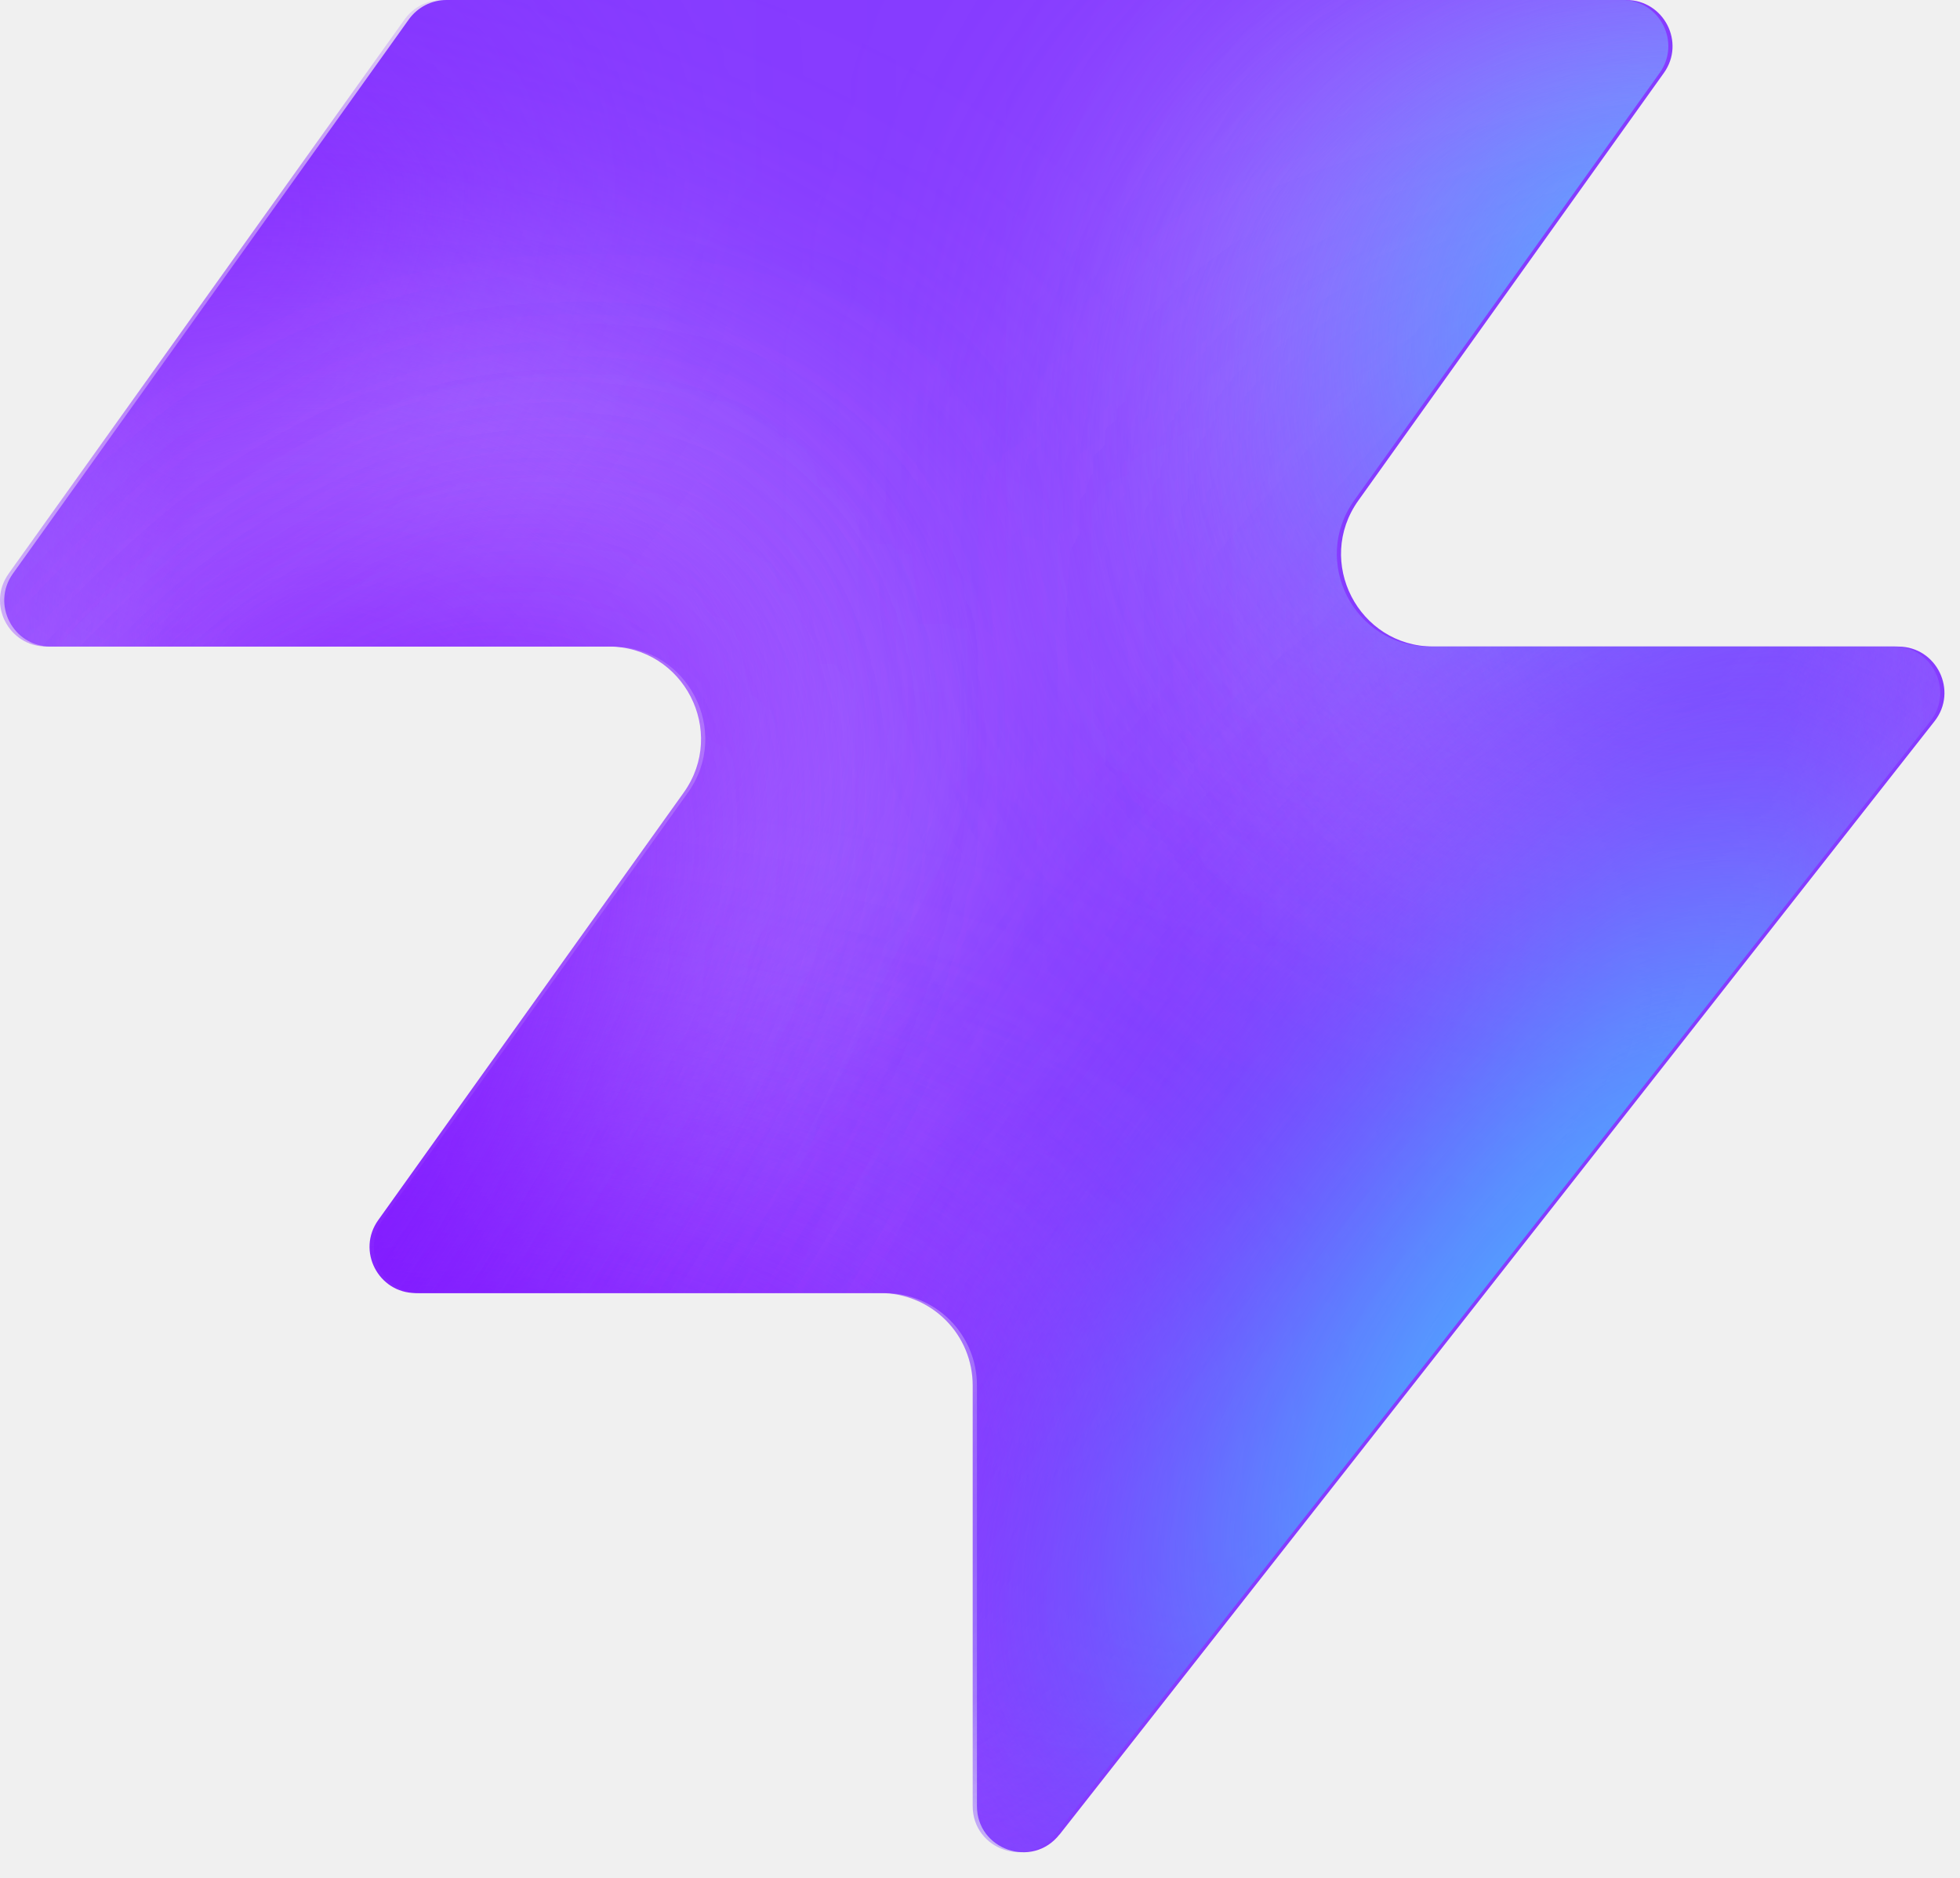
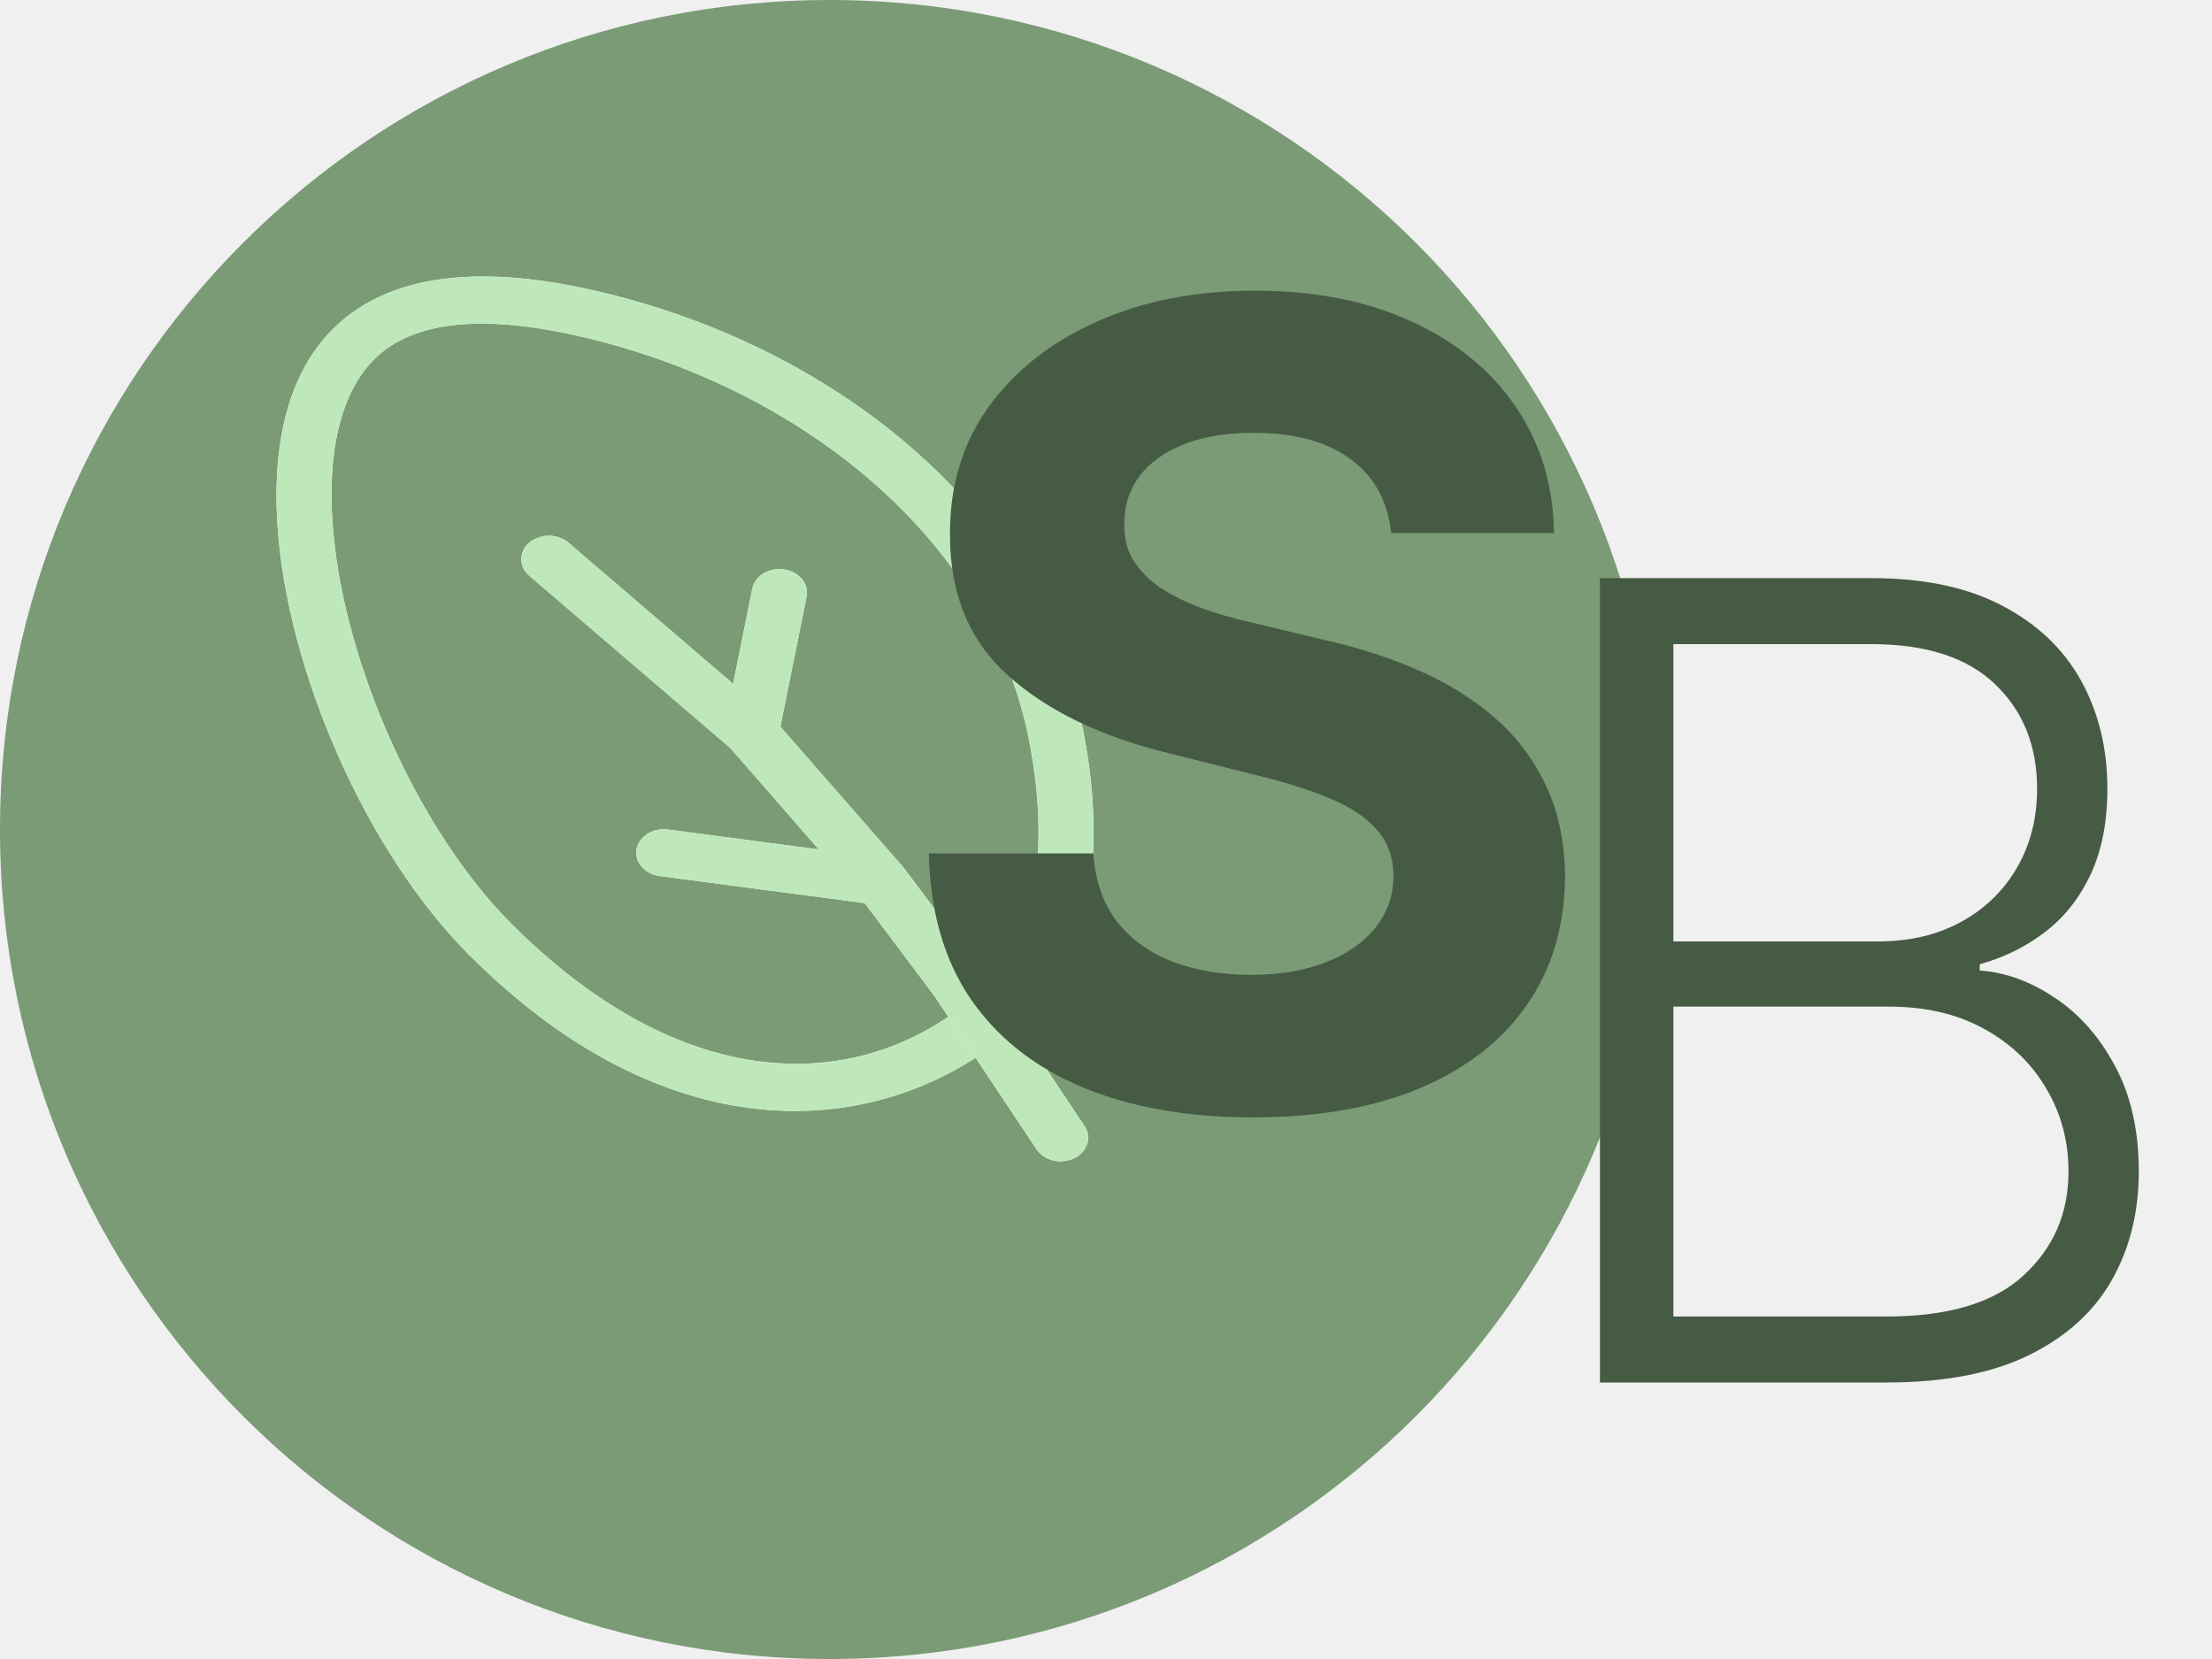
- <svg xmlns="http://www.w3.org/2000/svg" width="48" height="46" fill="none" viewBox="0 0 48 46">
-   <path fill="#863bff" d="M25.946 44.938c-.664.845-2.021.375-2.021-.698V33.937a2.26 2.26 0 0 0-2.262-2.262H10.287c-.92 0-1.456-1.04-.92-1.788l7.48-10.471c1.07-1.497 0-3.578-1.842-3.578H1.237c-.92 0-1.456-1.04-.92-1.788L10.013.474c.214-.297.556-.474.92-.474h28.894c.92 0 1.456 1.04.92 1.788l-7.48 10.471c-1.07 1.498 0 3.579 1.842 3.579h11.377c.943 0 1.473 1.088.89 1.83L25.947 44.94z" style="fill:#863bff;fill:color(display-p3 .525 .23 1);fill-opacity:1" />
-   <mask id="a" width="48" height="46" x="0" y="0" maskUnits="userSpaceOnUse" style="mask-type:alpha">
-     <path fill="#000" d="M25.842 44.938c-.664.844-2.021.375-2.021-.698V33.937a2.26 2.26 0 0 0-2.262-2.262H10.183c-.92 0-1.456-1.04-.92-1.788l7.48-10.471c1.07-1.498 0-3.579-1.842-3.579H1.133c-.92 0-1.456-1.04-.92-1.787L9.91.473c.214-.297.556-.474.92-.474h28.894c.92 0 1.456 1.04.92 1.788l-7.48 10.471c-1.07 1.498 0 3.578 1.842 3.578h11.377c.943 0 1.473 1.088.89 1.832L25.843 44.94z" style="fill:#000;fill-opacity:1" />
+ <svg xmlns="http://www.w3.org/2000/svg" width="40" height="30" viewBox="0 0 40 30" fill="none">
+   <circle cx="15" cy="15" r="15" fill="#7A9B76" />
+   <mask id="path-2-inside-1_69_509" fill="white">
+     <path fill-rule="evenodd" clip-rule="evenodd" d="M6.318 11.263C6.844 13.306 7.952 15.41 9.249 16.706C11.022 18.48 12.743 19.177 14.205 19.233C15.661 19.289 16.954 18.71 17.901 17.761C18.328 17.333 18.602 16.714 18.717 15.945C18.833 15.178 18.786 14.295 18.608 13.38C17.925 9.881 14.668 7.099 10.648 6.12C8.864 5.686 7.504 5.757 6.76 6.503C6.345 6.92 6.089 7.574 6.016 8.421C5.945 9.263 6.056 10.244 6.318 11.263ZM5.024 8.38C5.104 7.442 5.395 6.576 6.011 5.958C7.19 4.776 9.134 4.858 10.941 5.299C15.27 6.352 18.836 9.358 19.589 13.22C19.779 14.193 19.836 15.161 19.704 16.033C19.574 16.9 19.252 17.704 18.65 18.307C18.063 18.901 17.358 19.366 16.581 19.672C15.803 19.978 14.971 20.119 14.136 20.085C12.324 20.016 10.373 19.157 8.487 17.271C7.062 15.845 5.897 13.604 5.346 11.466C5.07 10.394 4.943 9.326 5.024 8.38Z" />
  </mask>
-   <g mask="url(#a)">
-     <g filter="url(#b)">
-       <ellipse cx="5.508" cy="14.704" fill="#ede6ff" rx="5.508" ry="14.704" style="fill:#ede6ff;fill:color(display-p3 .927 .903 1);fill-opacity:1" transform="matrix(.00324 1 1 -.00324 -4.47 31.516)" />
-     </g>
-     <g filter="url(#c)">
-       <ellipse cx="10.399" cy="29.851" fill="#ede6ff" rx="10.399" ry="29.851" style="fill:#ede6ff;fill:color(display-p3 .927 .903 1);fill-opacity:1" transform="matrix(.00324 1 1 -.00324 -39.328 7.883)" />
-     </g>
-     <g filter="url(#d)">
-       <ellipse cx="5.508" cy="30.487" fill="#7e14ff" rx="5.508" ry="30.487" style="fill:#7e14ff;fill:color(display-p3 .492 .077 1);fill-opacity:1" transform="rotate(89.814 -25.913 -14.639)scale(1 -1)" />
-     </g>
-     <g filter="url(#e)">
-       <ellipse cx="5.508" cy="30.599" fill="#7e14ff" rx="5.508" ry="30.599" style="fill:#7e14ff;fill:color(display-p3 .492 .077 1);fill-opacity:1" transform="rotate(89.814 -32.644 -3.334)scale(1 -1)" />
-     </g>
-     <g filter="url(#f)">
-       <ellipse cx="5.508" cy="30.599" fill="#7e14ff" rx="5.508" ry="30.599" style="fill:#7e14ff;fill:color(display-p3 .492 .077 1);fill-opacity:1" transform="matrix(.00324 1 1 -.00324 -34.34 30.47)" />
-     </g>
-     <g filter="url(#g)">
-       <ellipse cx="14.072" cy="22.078" fill="#ede6ff" rx="14.072" ry="22.078" style="fill:#ede6ff;fill:color(display-p3 .927 .903 1);fill-opacity:1" transform="rotate(93.35 24.506 48.493)scale(-1 1)" />
-     </g>
-     <g filter="url(#h)">
-       <ellipse cx="3.47" cy="21.501" fill="#7e14ff" rx="3.47" ry="21.501" style="fill:#7e14ff;fill:color(display-p3 .492 .077 1);fill-opacity:1" transform="rotate(89.009 28.708 47.59)scale(-1 1)" />
-     </g>
-     <g filter="url(#i)">
-       <ellipse cx="3.47" cy="21.501" fill="#7e14ff" rx="3.47" ry="21.501" style="fill:#7e14ff;fill:color(display-p3 .492 .077 1);fill-opacity:1" transform="rotate(89.009 28.708 47.59)scale(-1 1)" />
-     </g>
-     <g filter="url(#j)">
-       <ellipse cx=".387" cy="8.972" fill="#7e14ff" rx="4.407" ry="29.108" style="fill:#7e14ff;fill:color(display-p3 .492 .077 1);fill-opacity:1" transform="rotate(39.51 .387 8.972)" />
-     </g>
-     <g filter="url(#k)">
-       <ellipse cx="47.523" cy="-6.092" fill="#7e14ff" rx="4.407" ry="29.108" style="fill:#7e14ff;fill:color(display-p3 .492 .077 1);fill-opacity:1" transform="rotate(37.892 47.523 -6.092)" />
-     </g>
-     <g filter="url(#l)">
-       <ellipse cx="41.412" cy="6.333" fill="#47bfff" rx="5.971" ry="9.665" style="fill:#47bfff;fill:color(display-p3 .28 .748 1);fill-opacity:1" transform="rotate(37.892 41.412 6.333)" />
-     </g>
-     <g filter="url(#m)">
-       <ellipse cx="-1.879" cy="38.332" fill="#7e14ff" rx="4.407" ry="29.108" style="fill:#7e14ff;fill:color(display-p3 .492 .077 1);fill-opacity:1" transform="rotate(37.892 -1.88 38.332)" />
-     </g>
-     <g filter="url(#n)">
-       <ellipse cx="-1.879" cy="38.332" fill="#7e14ff" rx="4.407" ry="29.108" style="fill:#7e14ff;fill:color(display-p3 .492 .077 1);fill-opacity:1" transform="rotate(37.892 -1.88 38.332)" />
-     </g>
-     <g filter="url(#o)">
-       <ellipse cx="35.651" cy="29.907" fill="#7e14ff" rx="4.407" ry="29.108" style="fill:#7e14ff;fill:color(display-p3 .492 .077 1);fill-opacity:1" transform="rotate(37.892 35.651 29.907)" />
-     </g>
-     <g filter="url(#p)">
-       <ellipse cx="38.418" cy="32.4" fill="#47bfff" rx="5.971" ry="15.297" style="fill:#47bfff;fill:color(display-p3 .28 .748 1);fill-opacity:1" transform="rotate(37.892 38.418 32.4)" />
-     </g>
-   </g>
-   <defs>
-     <filter id="b" width="60.045" height="41.654" x="-19.77" y="16.149" color-interpolation-filters="sRGB" filterUnits="userSpaceOnUse">
-       <feFlood flood-opacity="0" result="BackgroundImageFix" />
-       <feBlend in="SourceGraphic" in2="BackgroundImageFix" result="shape" />
-       <feGaussianBlur result="effect1_foregroundBlur_2002_17158" stdDeviation="7.659" />
-     </filter>
-     <filter id="c" width="90.34" height="51.437" x="-54.613" y="-7.533" color-interpolation-filters="sRGB" filterUnits="userSpaceOnUse">
-       <feFlood flood-opacity="0" result="BackgroundImageFix" />
-       <feBlend in="SourceGraphic" in2="BackgroundImageFix" result="shape" />
-       <feGaussianBlur result="effect1_foregroundBlur_2002_17158" stdDeviation="7.659" />
-     </filter>
-     <filter id="d" width="79.355" height="29.4" x="-49.64" y="2.03" color-interpolation-filters="sRGB" filterUnits="userSpaceOnUse">
-       <feFlood flood-opacity="0" result="BackgroundImageFix" />
-       <feBlend in="SourceGraphic" in2="BackgroundImageFix" result="shape" />
-       <feGaussianBlur result="effect1_foregroundBlur_2002_17158" stdDeviation="4.596" />
-     </filter>
-     <filter id="e" width="79.579" height="29.4" x="-45.045" y="20.029" color-interpolation-filters="sRGB" filterUnits="userSpaceOnUse">
-       <feFlood flood-opacity="0" result="BackgroundImageFix" />
-       <feBlend in="SourceGraphic" in2="BackgroundImageFix" result="shape" />
-       <feGaussianBlur result="effect1_foregroundBlur_2002_17158" stdDeviation="4.596" />
-     </filter>
-     <filter id="f" width="79.579" height="29.4" x="-43.513" y="21.178" color-interpolation-filters="sRGB" filterUnits="userSpaceOnUse">
-       <feFlood flood-opacity="0" result="BackgroundImageFix" />
-       <feBlend in="SourceGraphic" in2="BackgroundImageFix" result="shape" />
-       <feGaussianBlur result="effect1_foregroundBlur_2002_17158" stdDeviation="4.596" />
-     </filter>
-     <filter id="g" width="74.749" height="58.852" x="15.756" y="-17.901" color-interpolation-filters="sRGB" filterUnits="userSpaceOnUse">
-       <feFlood flood-opacity="0" result="BackgroundImageFix" />
-       <feBlend in="SourceGraphic" in2="BackgroundImageFix" result="shape" />
-       <feGaussianBlur result="effect1_foregroundBlur_2002_17158" stdDeviation="7.659" />
-     </filter>
-     <filter id="h" width="61.377" height="25.362" x="23.548" y="2.284" color-interpolation-filters="sRGB" filterUnits="userSpaceOnUse">
-       <feFlood flood-opacity="0" result="BackgroundImageFix" />
-       <feBlend in="SourceGraphic" in2="BackgroundImageFix" result="shape" />
-       <feGaussianBlur result="effect1_foregroundBlur_2002_17158" stdDeviation="4.596" />
-     </filter>
-     <filter id="i" width="61.377" height="25.362" x="23.548" y="2.284" color-interpolation-filters="sRGB" filterUnits="userSpaceOnUse">
-       <feFlood flood-opacity="0" result="BackgroundImageFix" />
-       <feBlend in="SourceGraphic" in2="BackgroundImageFix" result="shape" />
-       <feGaussianBlur result="effect1_foregroundBlur_2002_17158" stdDeviation="4.596" />
-     </filter>
-     <filter id="j" width="56.045" height="63.649" x="-27.636" y="-22.853" color-interpolation-filters="sRGB" filterUnits="userSpaceOnUse">
-       <feFlood flood-opacity="0" result="BackgroundImageFix" />
-       <feBlend in="SourceGraphic" in2="BackgroundImageFix" result="shape" />
-       <feGaussianBlur result="effect1_foregroundBlur_2002_17158" stdDeviation="4.596" />
-     </filter>
-     <filter id="k" width="54.814" height="64.646" x="20.116" y="-38.415" color-interpolation-filters="sRGB" filterUnits="userSpaceOnUse">
-       <feFlood flood-opacity="0" result="BackgroundImageFix" />
-       <feBlend in="SourceGraphic" in2="BackgroundImageFix" result="shape" />
-       <feGaussianBlur result="effect1_foregroundBlur_2002_17158" stdDeviation="4.596" />
-     </filter>
-     <filter id="l" width="33.541" height="35.313" x="24.641" y="-11.323" color-interpolation-filters="sRGB" filterUnits="userSpaceOnUse">
-       <feFlood flood-opacity="0" result="BackgroundImageFix" />
-       <feBlend in="SourceGraphic" in2="BackgroundImageFix" result="shape" />
-       <feGaussianBlur result="effect1_foregroundBlur_2002_17158" stdDeviation="4.596" />
-     </filter>
-     <filter id="m" width="54.814" height="64.646" x="-29.286" y="6.009" color-interpolation-filters="sRGB" filterUnits="userSpaceOnUse">
-       <feFlood flood-opacity="0" result="BackgroundImageFix" />
-       <feBlend in="SourceGraphic" in2="BackgroundImageFix" result="shape" />
-       <feGaussianBlur result="effect1_foregroundBlur_2002_17158" stdDeviation="4.596" />
-     </filter>
-     <filter id="n" width="54.814" height="64.646" x="-29.286" y="6.009" color-interpolation-filters="sRGB" filterUnits="userSpaceOnUse">
-       <feFlood flood-opacity="0" result="BackgroundImageFix" />
-       <feBlend in="SourceGraphic" in2="BackgroundImageFix" result="shape" />
-       <feGaussianBlur result="effect1_foregroundBlur_2002_17158" stdDeviation="4.596" />
-     </filter>
-     <filter id="o" width="54.814" height="64.646" x="8.244" y="-2.416" color-interpolation-filters="sRGB" filterUnits="userSpaceOnUse">
-       <feFlood flood-opacity="0" result="BackgroundImageFix" />
-       <feBlend in="SourceGraphic" in2="BackgroundImageFix" result="shape" />
-       <feGaussianBlur result="effect1_foregroundBlur_2002_17158" stdDeviation="4.596" />
-     </filter>
-     <filter id="p" width="39.409" height="43.623" x="18.713" y="10.588" color-interpolation-filters="sRGB" filterUnits="userSpaceOnUse">
-       <feFlood flood-opacity="0" result="BackgroundImageFix" />
-       <feBlend in="SourceGraphic" in2="BackgroundImageFix" result="shape" />
-       <feGaussianBlur result="effect1_foregroundBlur_2002_17158" stdDeviation="4.596" />
-     </filter>
-   </defs>
+   <path fill-rule="evenodd" clip-rule="evenodd" d="M6.318 11.263C6.844 13.306 7.952 15.41 9.249 16.706C11.022 18.48 12.743 19.177 14.205 19.233C15.661 19.289 16.954 18.71 17.901 17.761C18.328 17.333 18.602 16.714 18.717 15.945C18.833 15.178 18.786 14.295 18.608 13.38C17.925 9.881 14.668 7.099 10.648 6.12C8.864 5.686 7.504 5.757 6.76 6.503C6.345 6.92 6.089 7.574 6.016 8.421C5.945 9.263 6.056 10.244 6.318 11.263ZM5.024 8.38C5.104 7.442 5.395 6.576 6.011 5.958C7.19 4.776 9.134 4.858 10.941 5.299C15.27 6.352 18.836 9.358 19.589 13.22C19.779 14.193 19.836 15.161 19.704 16.033C19.574 16.9 19.252 17.704 18.65 18.307C18.063 18.901 17.358 19.366 16.581 19.672C15.803 19.978 14.971 20.119 14.136 20.085C12.324 20.016 10.373 19.157 8.487 17.271C7.062 15.845 5.897 13.604 5.346 11.466C5.07 10.394 4.943 9.326 5.024 8.38Z" fill="white" />
+   <path d="M6.318 11.263L7.287 11.014L7.287 11.014L6.318 11.263ZM14.205 19.233L14.166 20.232L14.167 20.232L14.205 19.233ZM17.901 17.761L18.609 18.468L18.61 18.467L17.901 17.761ZM18.717 15.945L17.728 15.795L17.728 15.797L18.717 15.945ZM18.608 13.38L17.626 13.571L17.626 13.572L18.608 13.38ZM10.648 6.12L10.884 5.148L10.884 5.148L10.648 6.12ZM6.76 6.503L6.052 5.796L6.052 5.797L6.76 6.503ZM6.016 8.421L5.02 8.335L5.02 8.337L6.016 8.421ZM5.024 8.38L6.021 8.466L6.021 8.465L5.024 8.38ZM6.011 5.958L5.303 5.251L5.302 5.252L6.011 5.958ZM10.941 5.299L10.705 6.27L10.705 6.27L10.941 5.299ZM19.589 13.22L18.608 13.411L18.608 13.411L19.589 13.22ZM19.704 16.033L18.715 15.883L18.715 15.885L19.704 16.033ZM18.65 18.307L17.942 17.601L17.939 17.604L18.65 18.307ZM14.136 20.085L14.177 19.086L14.174 19.086L14.136 20.085ZM5.346 11.466L6.314 11.217L6.314 11.217L5.346 11.466ZM6.318 11.263L5.35 11.512C5.91 13.69 7.093 15.965 8.542 17.413L9.249 16.706L9.956 15.999C8.811 14.854 7.778 12.922 7.287 11.014L6.318 11.263ZM9.249 16.706L8.542 17.413C10.453 19.325 12.402 20.164 14.166 20.232L14.205 19.233L14.244 18.234C13.085 18.189 11.591 17.634 9.956 15.999L9.249 16.706ZM14.205 19.233L14.167 20.232C15.924 20.299 17.481 19.598 18.609 18.468L17.901 17.761L17.193 17.055C16.427 17.823 15.398 18.278 14.243 18.234L14.205 19.233ZM17.901 17.761L18.61 18.467C19.228 17.846 19.569 17.006 19.706 16.092L18.717 15.945L17.728 15.797C17.634 16.422 17.427 16.82 17.193 17.056L17.901 17.761ZM18.717 15.945L19.706 16.094C19.843 15.185 19.783 14.182 19.589 13.188L18.608 13.38L17.626 13.572C17.79 14.408 17.822 15.171 17.728 15.795L18.717 15.945ZM18.608 13.38L19.589 13.189C18.81 9.192 15.156 6.188 10.884 5.148L10.648 6.12L10.411 7.091C14.18 8.009 17.041 10.57 17.626 13.571L18.608 13.38ZM10.648 6.12L10.884 5.148C9.934 4.917 9.032 4.803 8.228 4.873C7.418 4.943 6.64 5.207 6.052 5.796L6.76 6.503L7.468 7.209C7.624 7.053 7.898 6.909 8.4 6.865C8.908 6.821 9.578 6.889 10.411 7.092L10.648 6.12ZM6.76 6.503L6.052 5.797C5.413 6.439 5.105 7.352 5.02 8.335L6.016 8.421L7.012 8.507C7.074 7.796 7.278 7.4 7.469 7.208L6.76 6.503ZM6.016 8.421L5.02 8.337C4.936 9.32 5.068 10.418 5.35 11.512L6.318 11.263L7.287 11.014C7.044 10.07 6.953 9.205 7.013 8.506L6.016 8.421ZM5.024 8.38L6.021 8.465C6.089 7.664 6.328 7.056 6.719 6.663L6.011 5.958L5.302 5.252C4.462 6.095 4.119 7.221 4.028 8.296L5.024 8.38ZM6.011 5.958L6.719 6.664C7.092 6.289 7.621 6.075 8.324 6.016C9.035 5.957 9.856 6.063 10.705 6.27L10.941 5.299L11.178 4.327C10.22 4.094 9.165 3.939 8.157 4.023C7.141 4.109 6.108 4.444 5.303 5.251L6.011 5.958ZM10.941 5.299L10.705 6.27C14.782 7.263 17.952 10.048 18.608 13.411L19.589 13.22L20.571 13.028C19.721 8.669 15.757 5.442 11.178 4.327L10.941 5.299ZM19.589 13.22L18.608 13.411C18.782 14.306 18.825 15.155 18.715 15.883L19.704 16.033L20.693 16.182C20.846 15.168 20.776 14.08 20.57 13.028L19.589 13.22ZM19.704 16.033L18.715 15.885C18.607 16.609 18.351 17.191 17.942 17.601L18.65 18.307L19.358 19.013C20.153 18.216 20.542 17.192 20.693 16.18L19.704 16.033ZM18.65 18.307L17.939 17.604C17.45 18.099 16.862 18.486 16.214 18.742L16.581 19.672L16.947 20.602C17.854 20.245 18.676 19.703 19.361 19.01L18.65 18.307ZM16.581 19.672L16.214 18.742C15.566 18.997 14.873 19.114 14.177 19.086L14.136 20.085L14.096 21.084C15.069 21.123 16.041 20.959 16.947 20.602L16.581 19.672ZM14.136 20.085L14.174 19.086C12.667 19.029 10.943 18.313 9.194 16.564L8.487 17.271L7.78 17.978C9.803 20.002 11.982 21.004 14.098 21.084L14.136 20.085ZM8.487 17.271L9.194 16.564C7.921 15.29 6.83 13.22 6.314 11.217L5.346 11.466L4.378 11.715C4.963 13.988 6.203 16.401 7.78 17.978L8.487 17.271ZM5.346 11.466L6.314 11.217C6.057 10.219 5.951 9.268 6.021 8.466L5.024 8.38L4.028 8.294C3.934 9.383 4.082 10.568 4.378 11.715L5.346 11.466Z" fill="#BEE8B9" mask="url(#path-2-inside-1_69_509)" />
+   <mask id="path-4-inside-2_69_509" fill="white">
+     <path fill-rule="evenodd" clip-rule="evenodd" d="M14.179 10.297C14.451 10.337 14.633 10.557 14.586 10.788L14.112 13.141L16.346 15.697L17.752 17.573L19.612 20.363C19.749 20.568 19.665 20.828 19.426 20.944C19.187 21.061 18.883 20.989 18.747 20.785L16.899 18.013L15.637 16.331L11.928 15.842C11.656 15.805 11.47 15.588 11.512 15.356C11.553 15.124 11.808 14.964 12.08 15L14.807 15.361L13.207 13.527L9.574 10.413C9.528 10.377 9.491 10.331 9.466 10.279C9.441 10.227 9.428 10.169 9.428 10.111C9.428 10.053 9.441 9.996 9.467 9.944C9.492 9.892 9.529 9.846 9.574 9.81C9.674 9.73 9.799 9.687 9.927 9.687C10.055 9.687 10.179 9.732 10.279 9.812L13.257 12.365L13.604 10.645C13.65 10.413 13.908 10.257 14.179 10.297Z" />
+   </mask>
+   <path fill-rule="evenodd" clip-rule="evenodd" d="M14.179 10.297C14.451 10.337 14.633 10.557 14.586 10.788L14.112 13.141L16.346 15.697L17.752 17.573L19.612 20.363C19.749 20.568 19.665 20.828 19.426 20.944C19.187 21.061 18.883 20.989 18.747 20.785L16.899 18.013L15.637 16.331L11.928 15.842C11.656 15.805 11.47 15.588 11.512 15.356C11.553 15.124 11.808 14.964 12.08 15L14.807 15.361L13.207 13.527L9.574 10.413C9.528 10.377 9.491 10.331 9.466 10.279C9.441 10.227 9.428 10.169 9.428 10.111C9.428 10.053 9.441 9.996 9.467 9.944C9.492 9.892 9.529 9.846 9.574 9.81C9.674 9.73 9.799 9.687 9.927 9.687C10.055 9.687 10.179 9.732 10.279 9.812L13.257 12.365L13.604 10.645C13.65 10.413 13.908 10.257 14.179 10.297Z" fill="white" />
+   <path d="M14.586 10.788L13.606 10.588L13.606 10.591L14.586 10.788ZM14.112 13.141L13.132 12.943L13.035 13.427L13.359 13.799L14.112 13.141ZM16.346 15.697L17.146 15.097L17.124 15.067L17.099 15.039L16.346 15.697ZM17.752 17.573L18.584 17.018L18.569 16.995L18.552 16.973L17.752 17.573ZM19.612 20.363L20.445 19.809L20.444 19.808L19.612 20.363ZM19.426 20.944L18.99 20.044L18.987 20.045L19.426 20.944ZM18.747 20.785L19.579 20.231L19.579 20.23L18.747 20.785ZM16.899 18.013L17.732 17.459L17.716 17.435L17.699 17.413L16.899 18.013ZM15.637 16.331L16.437 15.731L16.185 15.395L15.768 15.339L15.637 16.331ZM11.928 15.842L11.796 16.833L11.797 16.833L11.928 15.842ZM12.08 15L11.948 15.991L11.949 15.991L12.08 15ZM14.807 15.361L14.677 16.352L17.304 16.699L15.561 14.703L14.807 15.361ZM13.207 13.527L13.96 12.87L13.912 12.815L13.858 12.768L13.207 13.527ZM9.574 10.413L10.224 9.654L10.21 9.641L10.194 9.629L9.574 10.413ZM9.574 9.81L10.193 10.597L10.2 10.59L9.574 9.81ZM10.279 9.812L10.93 9.053L10.919 9.044L10.909 9.036L10.279 9.812ZM13.257 12.365L12.606 13.124L13.9 14.234L14.237 12.562L13.257 12.365ZM13.604 10.645L14.584 10.842L14.584 10.841L13.604 10.645ZM14.179 10.297L14.034 11.287C13.943 11.273 13.827 11.223 13.732 11.109C13.633 10.99 13.563 10.8 13.606 10.588L14.586 10.788L15.566 10.988C15.758 10.047 15.004 9.407 14.324 9.308L14.179 10.297ZM14.586 10.788L13.606 10.591L13.132 12.943L14.112 13.141L15.093 13.338L15.566 10.986L14.586 10.788ZM14.112 13.141L13.359 13.799L15.593 16.355L16.346 15.697L17.099 15.039L14.865 12.483L14.112 13.141ZM16.346 15.697L15.546 16.297L16.952 18.173L17.752 17.573L18.552 16.973L17.146 15.097L16.346 15.697ZM17.752 17.573L16.92 18.128L18.78 20.918L19.612 20.363L20.444 19.808L18.584 17.018L17.752 17.573ZM19.612 20.363L18.78 20.917C18.678 20.764 18.649 20.564 18.708 20.381C18.764 20.205 18.884 20.095 18.99 20.044L19.426 20.944L19.862 21.844C20.565 21.503 20.965 20.591 20.445 19.809L19.612 20.363ZM19.426 20.944L18.987 20.045C19.088 19.996 19.19 19.991 19.276 20.011C19.361 20.031 19.486 20.09 19.579 20.231L18.747 20.785L17.914 21.338C18.361 22.01 19.231 22.152 19.865 21.843L19.426 20.944ZM18.747 20.785L19.579 20.23L17.732 17.459L16.899 18.013L16.067 18.568L17.915 21.339L18.747 20.785ZM16.899 18.013L17.699 17.413L16.437 15.731L15.637 16.331L14.837 16.931L16.1 18.613L16.899 18.013ZM15.637 16.331L15.768 15.339L12.059 14.85L11.928 15.842L11.797 16.833L15.506 17.322L15.637 16.331ZM11.928 15.842L12.06 14.85C12.153 14.863 12.267 14.911 12.362 15.022C12.46 15.136 12.534 15.321 12.496 15.533L11.512 15.356L10.527 15.179C10.359 16.114 11.114 16.742 11.796 16.833L11.928 15.842ZM11.512 15.356L12.496 15.533C12.459 15.738 12.336 15.865 12.241 15.925C12.145 15.985 12.042 16.004 11.948 15.991L12.08 15L12.212 14.009C11.543 13.92 10.686 14.299 10.527 15.179L11.512 15.356ZM12.08 15L11.949 15.991L14.677 16.352L14.807 15.361L14.938 14.369L12.211 14.009L12.08 15ZM14.807 15.361L15.561 14.703L13.96 12.87L13.207 13.527L12.454 14.185L14.054 16.018L14.807 15.361ZM13.207 13.527L13.858 12.768L10.224 9.654L9.574 10.413L8.923 11.172L12.556 14.287L13.207 13.527ZM9.574 10.413L10.194 9.629C10.267 9.687 10.326 9.76 10.367 9.844L9.466 10.279L8.566 10.714C8.657 10.902 8.789 11.067 8.953 11.197L9.574 10.413ZM9.466 10.279L10.367 9.844C10.407 9.928 10.428 10.02 10.428 10.113L9.428 10.111L8.428 10.11C8.428 10.319 8.475 10.525 8.566 10.714L9.466 10.279ZM9.428 10.111L10.428 10.113C10.428 10.206 10.407 10.298 10.366 10.382L9.467 9.944L8.567 9.507C8.476 9.695 8.428 9.901 8.428 10.11L9.428 10.111ZM9.467 9.944L10.366 10.382C10.325 10.466 10.266 10.539 10.193 10.597L9.574 9.81L8.956 9.025C8.792 9.154 8.659 9.319 8.567 9.507L9.467 9.944ZM9.574 9.81L10.2 10.59C10.122 10.653 10.025 10.687 9.924 10.687L9.927 9.687L9.93 8.687C9.573 8.686 9.227 8.807 8.948 9.031L9.574 9.81ZM9.927 9.687L9.924 10.687C9.824 10.687 9.727 10.652 9.649 10.589L10.279 9.812L10.909 9.036C10.632 8.811 10.286 8.688 9.93 8.687L9.927 9.687ZM10.279 9.812L9.628 10.572L12.606 13.124L13.257 12.365L13.908 11.606L10.93 9.053L10.279 9.812ZM13.257 12.365L14.237 12.562L14.584 10.842L13.604 10.645L12.623 10.447L12.277 12.167L13.257 12.365ZM13.604 10.645L14.584 10.841C14.544 11.043 14.42 11.167 14.324 11.225C14.228 11.283 14.126 11.3 14.034 11.287L14.179 10.297L14.324 9.308C13.659 9.21 12.798 9.573 12.623 10.449L13.604 10.645Z" fill="#BEE8B9" mask="url(#path-4-inside-2_69_509)" />
+   <path d="M28.932 25V10.454H33.84C34.786 10.454 35.575 10.62 36.205 10.952C36.839 11.283 37.315 11.735 37.632 12.308C37.949 12.881 38.108 13.532 38.108 14.261C38.108 14.867 38.006 15.386 37.803 15.817C37.599 16.248 37.322 16.596 36.972 16.861C36.621 17.126 36.231 17.318 35.8 17.436V17.55C36.269 17.583 36.723 17.749 37.163 18.047C37.604 18.34 37.966 18.752 38.25 19.283C38.534 19.813 38.676 20.447 38.676 21.186C38.676 21.92 38.513 22.576 38.186 23.153C37.859 23.726 37.358 24.178 36.68 24.51C36.008 24.837 35.151 25 34.109 25H28.932ZM30.26 23.807H34.109C35.231 23.807 36.06 23.558 36.595 23.061C37.135 22.564 37.405 21.939 37.405 21.186C37.405 20.632 37.27 20.13 37 19.68C36.735 19.226 36.358 18.866 35.871 18.601C35.388 18.336 34.82 18.203 34.166 18.203H30.26V23.807ZM30.26 17.024H33.96C34.533 17.024 35.035 16.906 35.466 16.669C35.897 16.432 36.233 16.106 36.474 15.689C36.716 15.272 36.837 14.796 36.837 14.261C36.837 13.49 36.586 12.862 36.084 12.379C35.582 11.892 34.834 11.648 33.84 11.648H30.26V17.024Z" fill="#465B43" />
+   <path d="M25.155 9.638C25.098 9.065 24.854 8.62 24.423 8.303C23.992 7.985 23.408 7.827 22.669 7.827C22.167 7.827 21.743 7.898 21.398 8.04C21.052 8.177 20.787 8.369 20.602 8.615C20.422 8.861 20.332 9.141 20.332 9.453C20.323 9.714 20.377 9.941 20.496 10.135C20.619 10.329 20.787 10.497 21 10.639C21.213 10.777 21.459 10.897 21.739 11.001C22.018 11.101 22.316 11.186 22.634 11.257L23.94 11.57C24.575 11.712 25.157 11.901 25.688 12.138C26.218 12.374 26.677 12.666 27.065 13.011C27.454 13.357 27.754 13.764 27.967 14.233C28.185 14.702 28.296 15.239 28.301 15.845C28.296 16.735 28.069 17.507 27.619 18.16C27.174 18.809 26.53 19.313 25.688 19.673C24.849 20.028 23.838 20.206 22.655 20.206C21.481 20.206 20.458 20.026 19.587 19.666C18.72 19.306 18.043 18.774 17.555 18.068C17.072 17.358 16.819 16.48 16.796 15.433H19.771C19.805 15.921 19.944 16.328 20.19 16.655C20.441 16.977 20.775 17.221 21.192 17.386C21.613 17.547 22.089 17.628 22.619 17.628C23.14 17.628 23.592 17.552 23.976 17.401C24.364 17.249 24.665 17.038 24.878 16.768C25.091 16.499 25.197 16.188 25.197 15.838C25.197 15.511 25.1 15.237 24.906 15.014C24.717 14.792 24.438 14.602 24.068 14.446C23.704 14.29 23.256 14.148 22.726 14.02L21.142 13.622C19.916 13.324 18.947 12.857 18.237 12.223C17.527 11.588 17.174 10.734 17.179 9.659C17.174 8.778 17.409 8.009 17.882 7.351C18.36 6.693 19.016 6.179 19.849 5.81C20.683 5.44 21.63 5.256 22.69 5.256C23.77 5.256 24.712 5.44 25.517 5.81C26.327 6.179 26.956 6.693 27.406 7.351C27.856 8.009 28.088 8.771 28.102 9.638H25.155Z" fill="#465B43" />
</svg>
